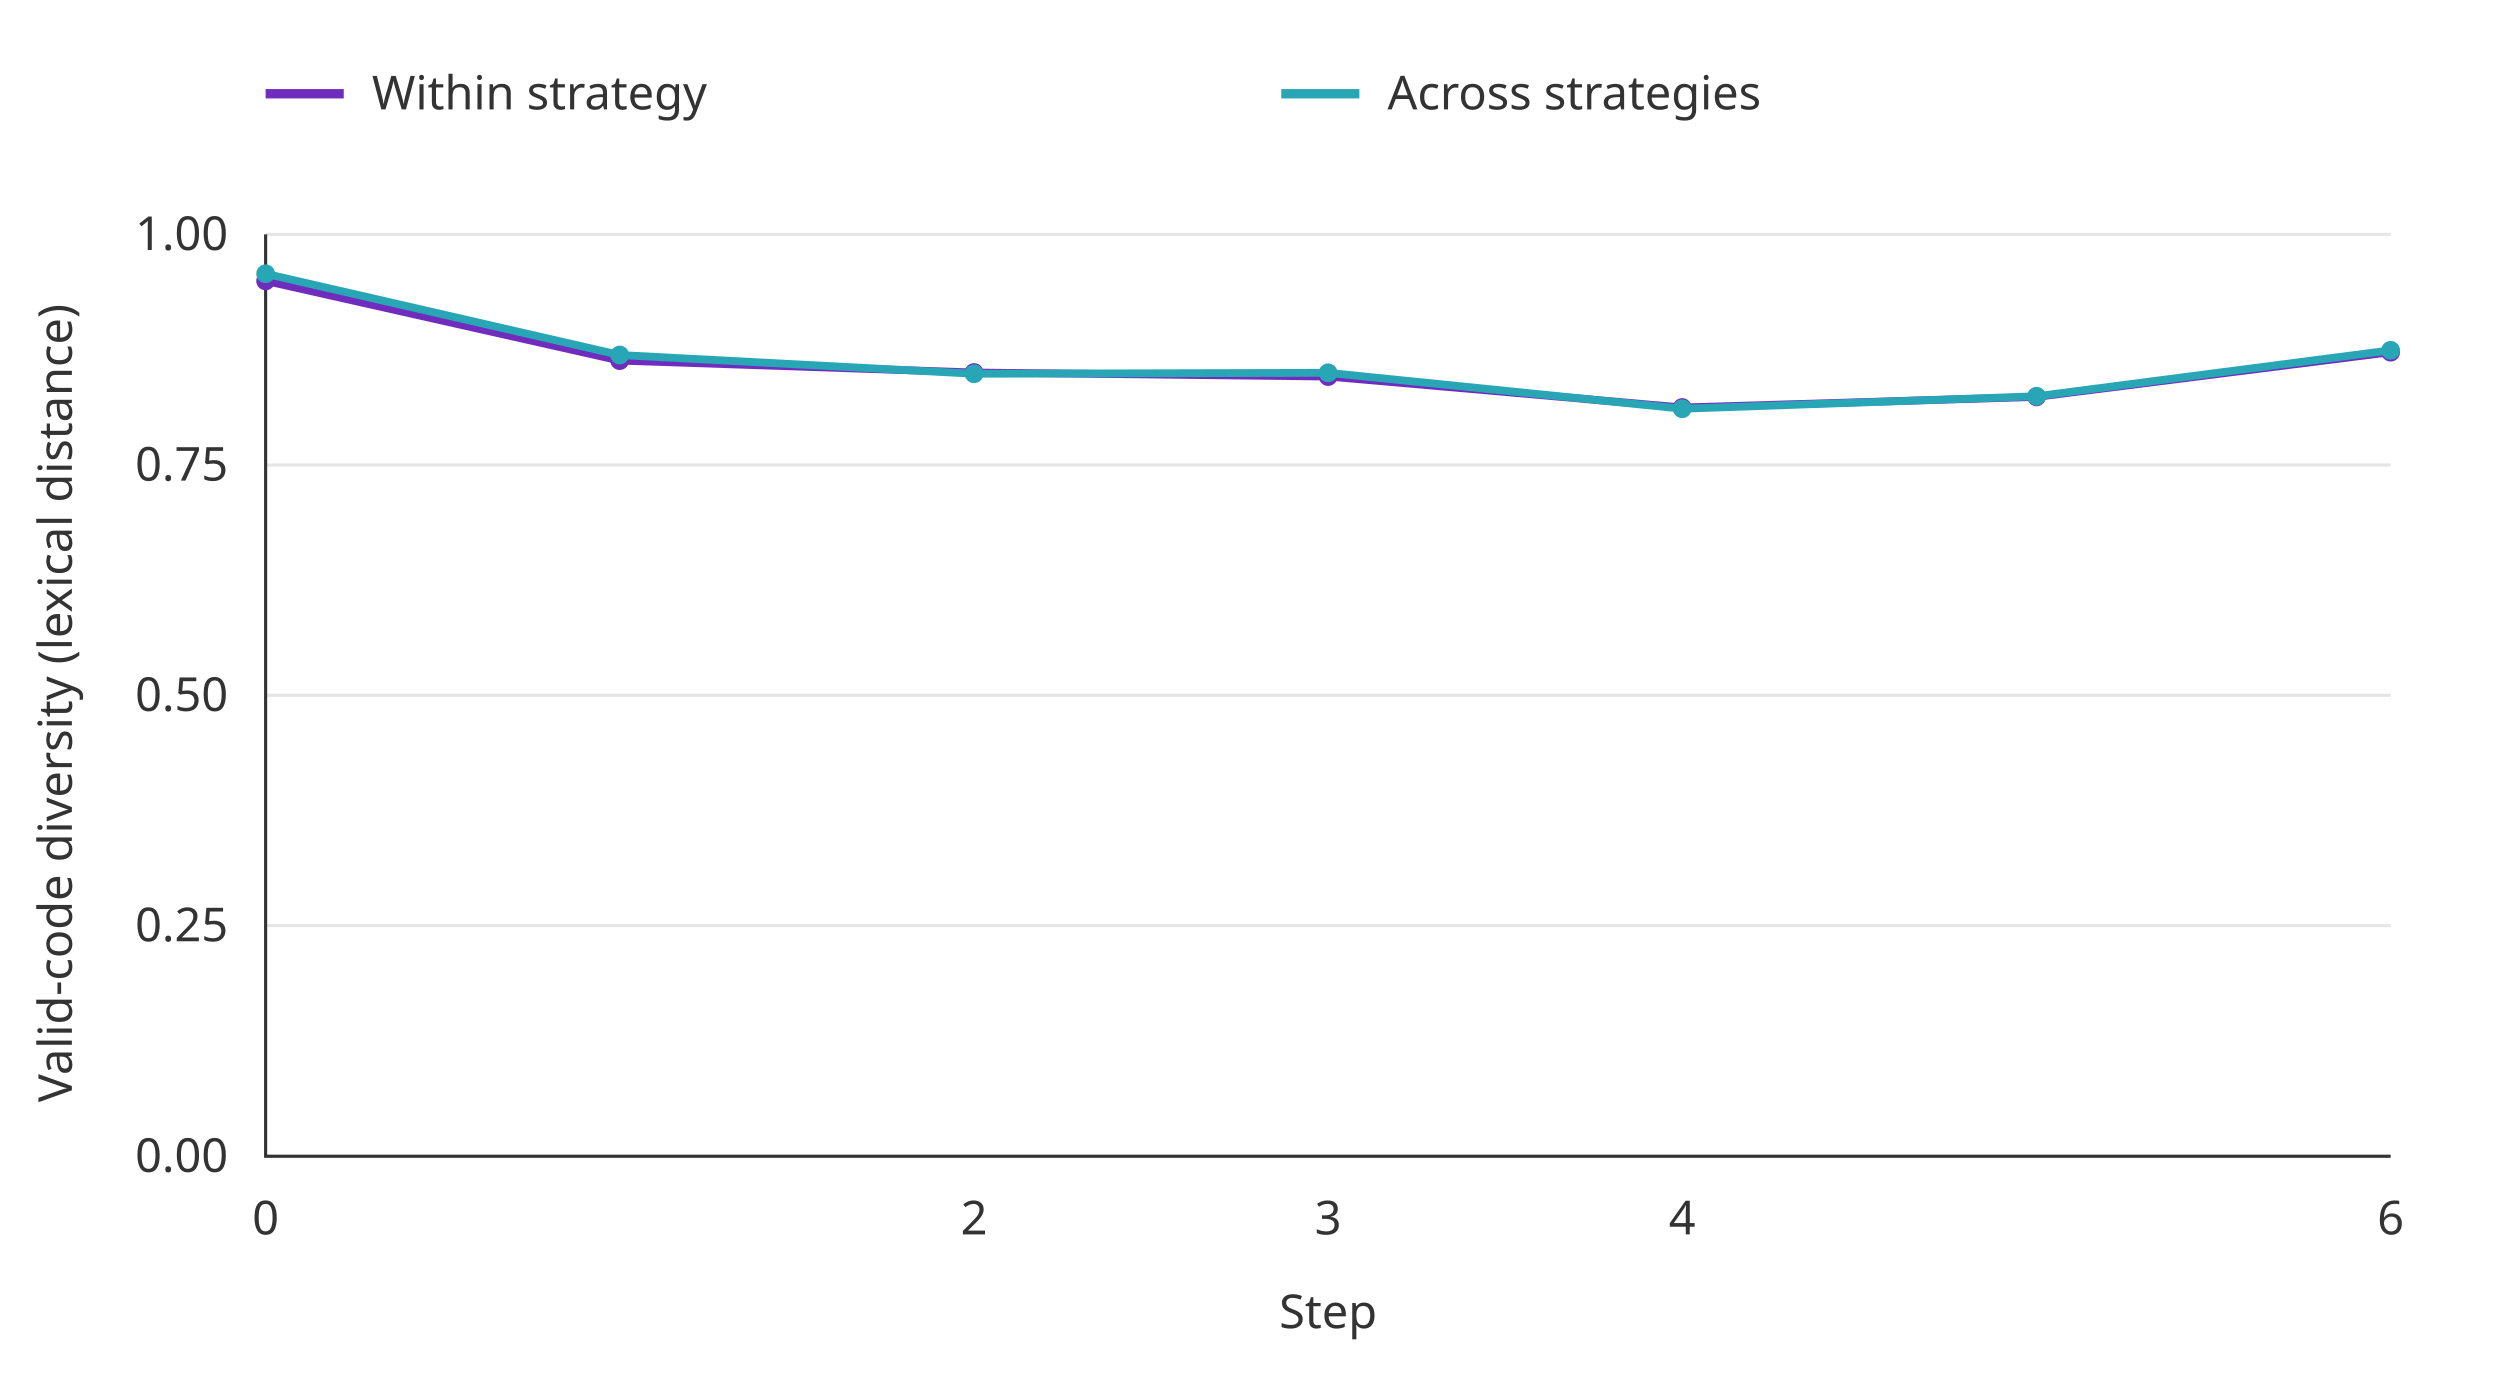
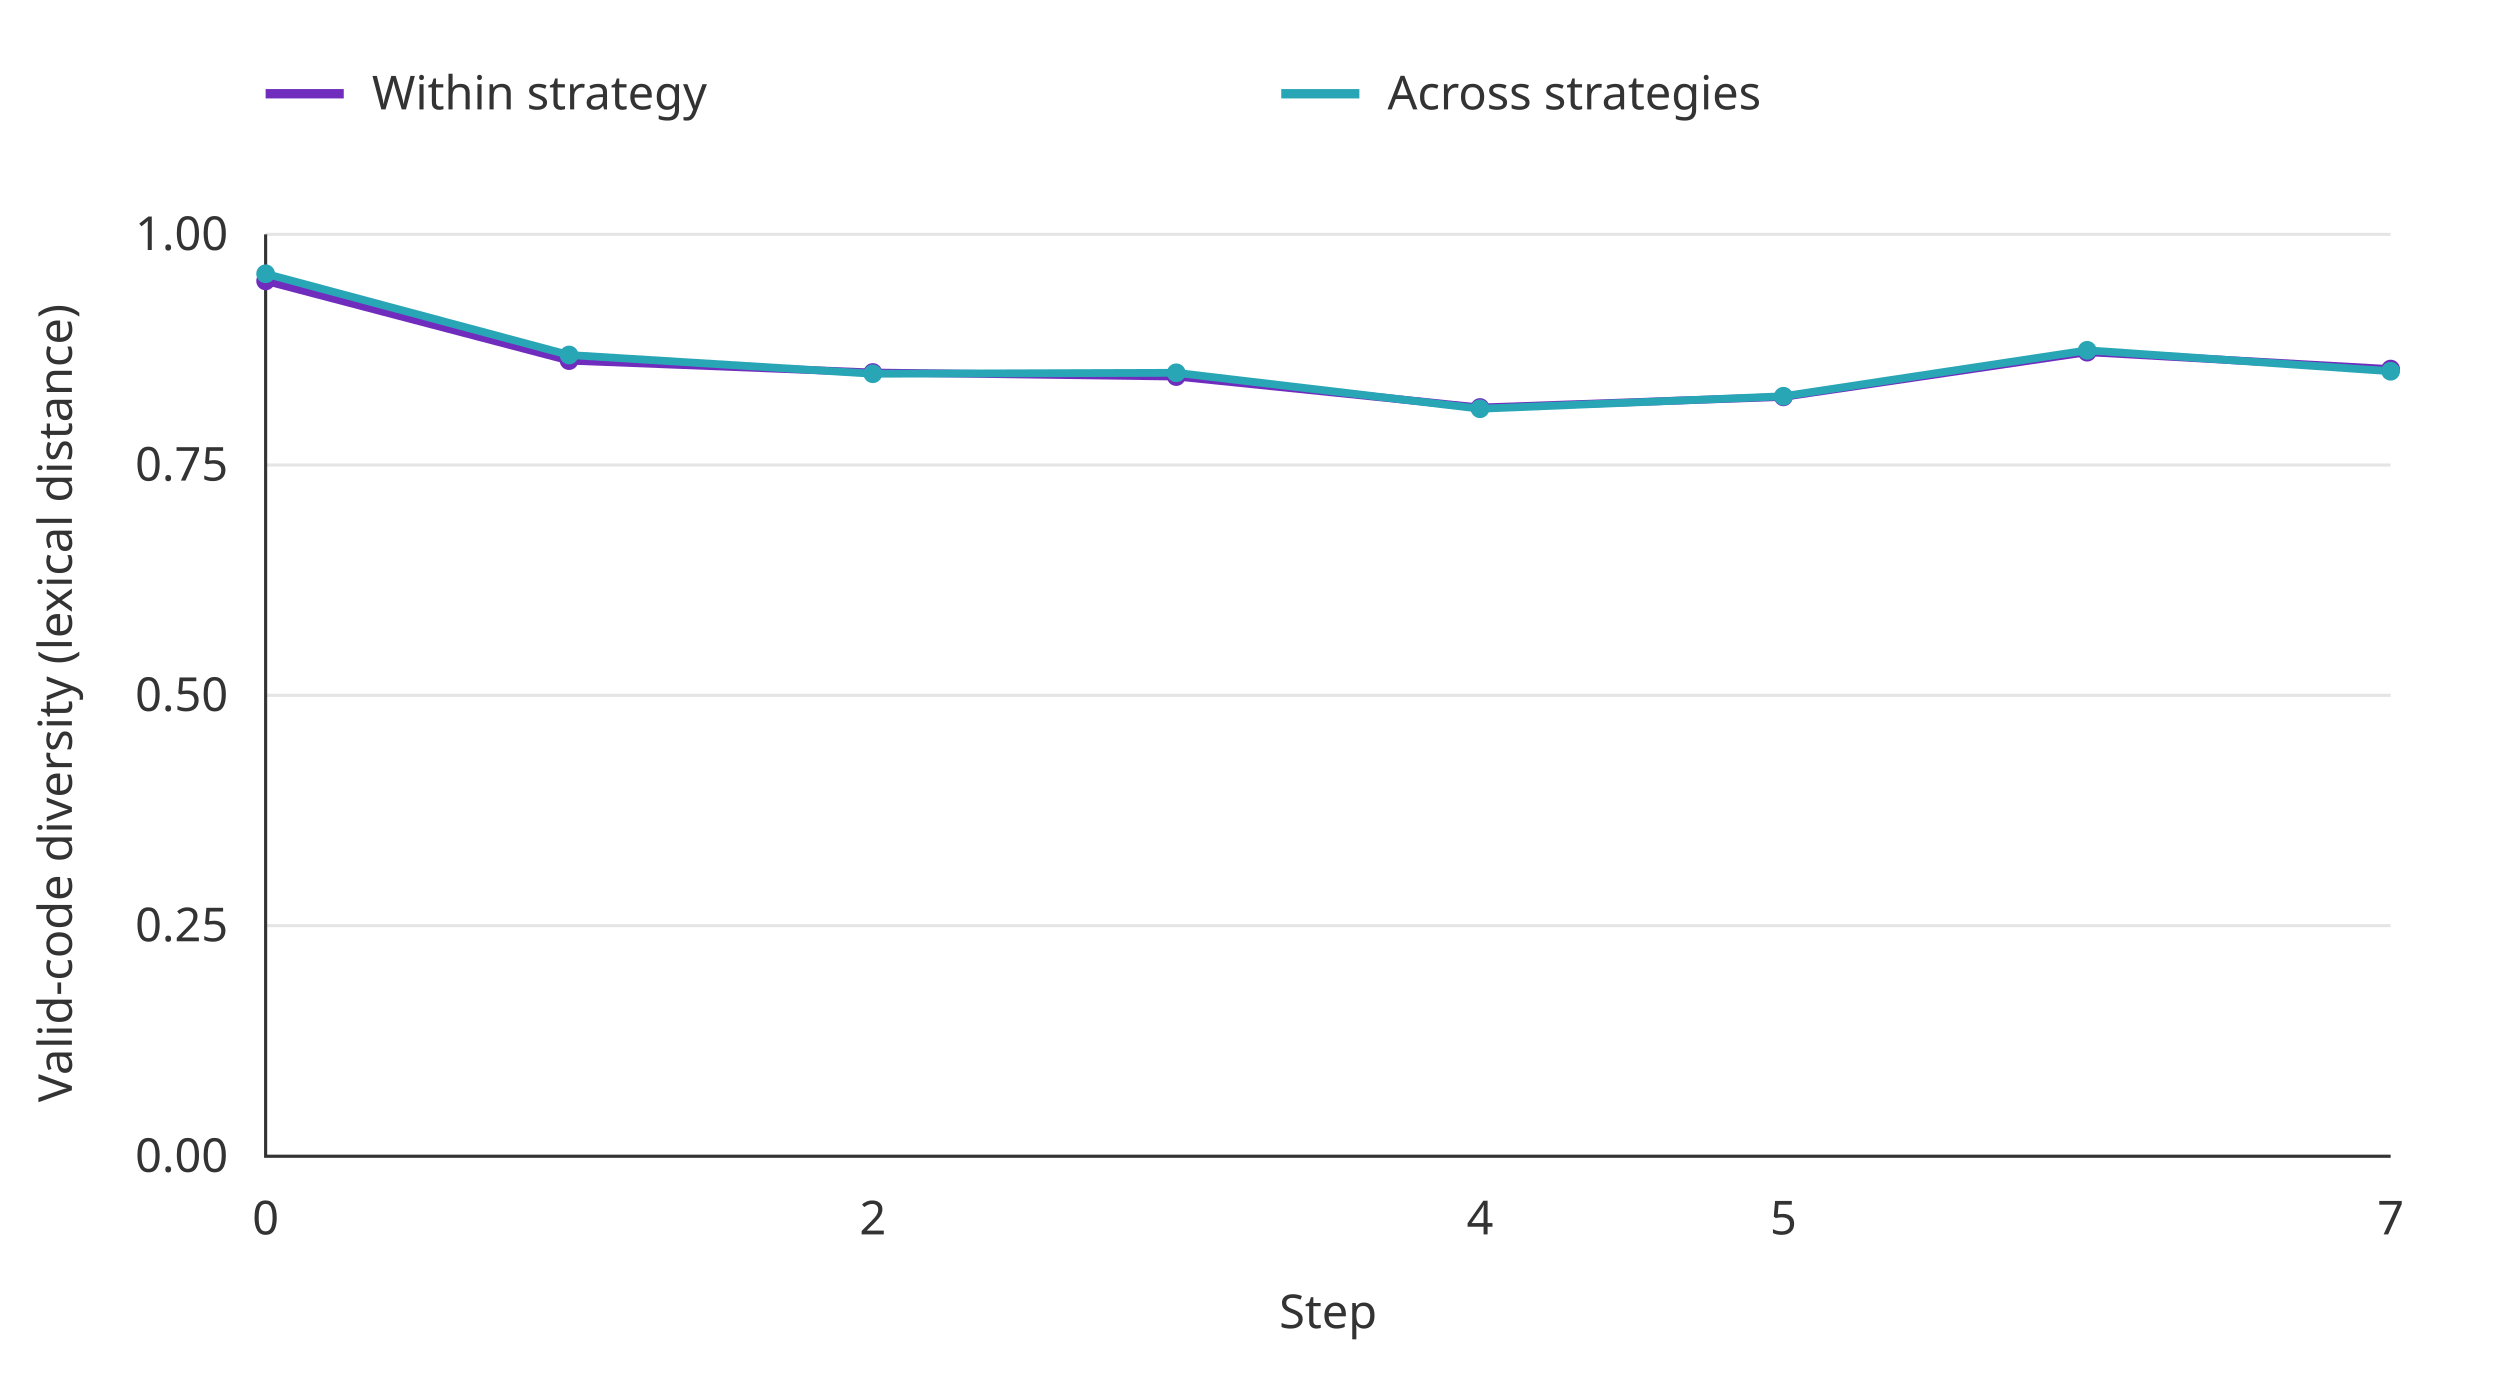
<svg xmlns="http://www.w3.org/2000/svg" width="800" height="440" viewBox="0 0 800 440">
  <rect width="100%" height="100%" fill="white" />
  <g font-family="sans-serif" font-size="15" fill="#333">
    <path d="M85,370.0 H765" stroke="#e5e5e5" />
    <text x="73" y="375.0" text-anchor="end">0.00</text>
    <path d="M85,296.2 H765" stroke="#e5e5e5" />
    <text x="73" y="301.2" text-anchor="end">0.25</text>
    <path d="M85,222.5 H765" stroke="#e5e5e5" />
    <text x="73" y="227.5" text-anchor="end">0.50</text>
    <path d="M85,148.8 H765" stroke="#e5e5e5" />
    <text x="73" y="153.8" text-anchor="end">0.75</text>
    <path d="M85,75.0 H765" stroke="#e5e5e5" />
    <text x="73" y="80.0" text-anchor="end">1.00</text>
    <text x="85.0" y="395" text-anchor="middle">0</text>
-     <text x="311.7" y="395" text-anchor="middle">2</text>
-     <text x="425.0" y="395" text-anchor="middle">3</text>
-     <text x="538.3" y="395" text-anchor="middle">4</text>
-     <text x="765.0" y="395" text-anchor="middle">6</text>
+     <text x="279.3" y="395" text-anchor="middle">2</text>
+     <text x="473.6" y="395" text-anchor="middle">4</text>
+     <text x="570.7" y="395" text-anchor="middle">5</text>
+     <text x="765.0" y="395" text-anchor="middle">7</text>
    <path d="M85,75 V370 H765" fill="none" stroke="#333" />
    <text x="425" y="425" text-anchor="middle">Step</text>
    <text transform="translate(23,225) rotate(-90)" text-anchor="middle">Valid-code diversity (lexical distance)</text>
    <path d="M85,30 h25" stroke="#702dbd" stroke-width="3" />
    <text x="119" y="35">Within strategy</text>
    <circle cx="85.0" cy="89.9" r="3" fill="#702dbd" />
-     <circle cx="198.3" cy="115.4" r="3" fill="#702dbd" />
-     <circle cx="311.7" cy="119.2" r="3" fill="#702dbd" />
-     <circle cx="425.0" cy="120.5" r="3" fill="#702dbd" />
-     <circle cx="538.3" cy="130.4" r="3" fill="#702dbd" />
-     <circle cx="651.7" cy="127.0" r="3" fill="#702dbd" />
-     <circle cx="765.0" cy="112.7" r="3" fill="#702dbd" />
-     <polyline points="85.0,89.9 198.3,115.4 311.7,119.2 425.0,120.5 538.3,130.4 651.7,127.0 765.0,112.7" fill="none" stroke="#702dbd" stroke-width="2.5" />
+     <circle cx="182.1" cy="115.4" r="3" fill="#702dbd" />
+     <circle cx="279.3" cy="119.2" r="3" fill="#702dbd" />
+     <circle cx="376.4" cy="120.5" r="3" fill="#702dbd" />
+     <circle cx="473.6" cy="130.4" r="3" fill="#702dbd" />
+     <circle cx="570.7" cy="127.0" r="3" fill="#702dbd" />
+     <circle cx="667.9" cy="112.7" r="3" fill="#702dbd" />
+     <circle cx="765.0" cy="118.1" r="3" fill="#702dbd" />
+     <polyline points="85.0,89.9 182.1,115.4 279.3,119.2 376.4,120.5 473.6,130.4 570.7,127.0 667.9,112.7 765.0,118.1" fill="none" stroke="#702dbd" stroke-width="2.5" />
    <path d="M410,30 h25" stroke="#29a6b6" stroke-width="3" />
    <text x="444" y="35">Across strategies</text>
    <circle cx="85.0" cy="87.6" r="3" fill="#29a6b6" />
-     <circle cx="198.3" cy="113.6" r="3" fill="#29a6b6" />
-     <circle cx="311.7" cy="119.6" r="3" fill="#29a6b6" />
-     <circle cx="425.0" cy="119.3" r="3" fill="#29a6b6" />
-     <circle cx="538.3" cy="130.8" r="3" fill="#29a6b6" />
-     <circle cx="651.7" cy="126.8" r="3" fill="#29a6b6" />
-     <circle cx="765.0" cy="112.1" r="3" fill="#29a6b6" />
-     <polyline points="85.0,87.6 198.3,113.6 311.7,119.6 425.0,119.3 538.3,130.8 651.7,126.8 765.0,112.1" fill="none" stroke="#29a6b6" stroke-width="2.5" />
+     <circle cx="182.1" cy="113.6" r="3" fill="#29a6b6" />
+     <circle cx="279.3" cy="119.6" r="3" fill="#29a6b6" />
+     <circle cx="376.4" cy="119.3" r="3" fill="#29a6b6" />
+     <circle cx="473.6" cy="130.8" r="3" fill="#29a6b6" />
+     <circle cx="570.7" cy="126.8" r="3" fill="#29a6b6" />
+     <circle cx="667.9" cy="112.1" r="3" fill="#29a6b6" />
+     <circle cx="765.0" cy="118.8" r="3" fill="#29a6b6" />
+     <polyline points="85.0,87.6 182.1,113.6 279.3,119.6 376.4,119.3 473.6,130.8 570.7,126.8 667.9,112.1 765.0,118.8" fill="none" stroke="#29a6b6" stroke-width="2.5" />
  </g>
</svg>
